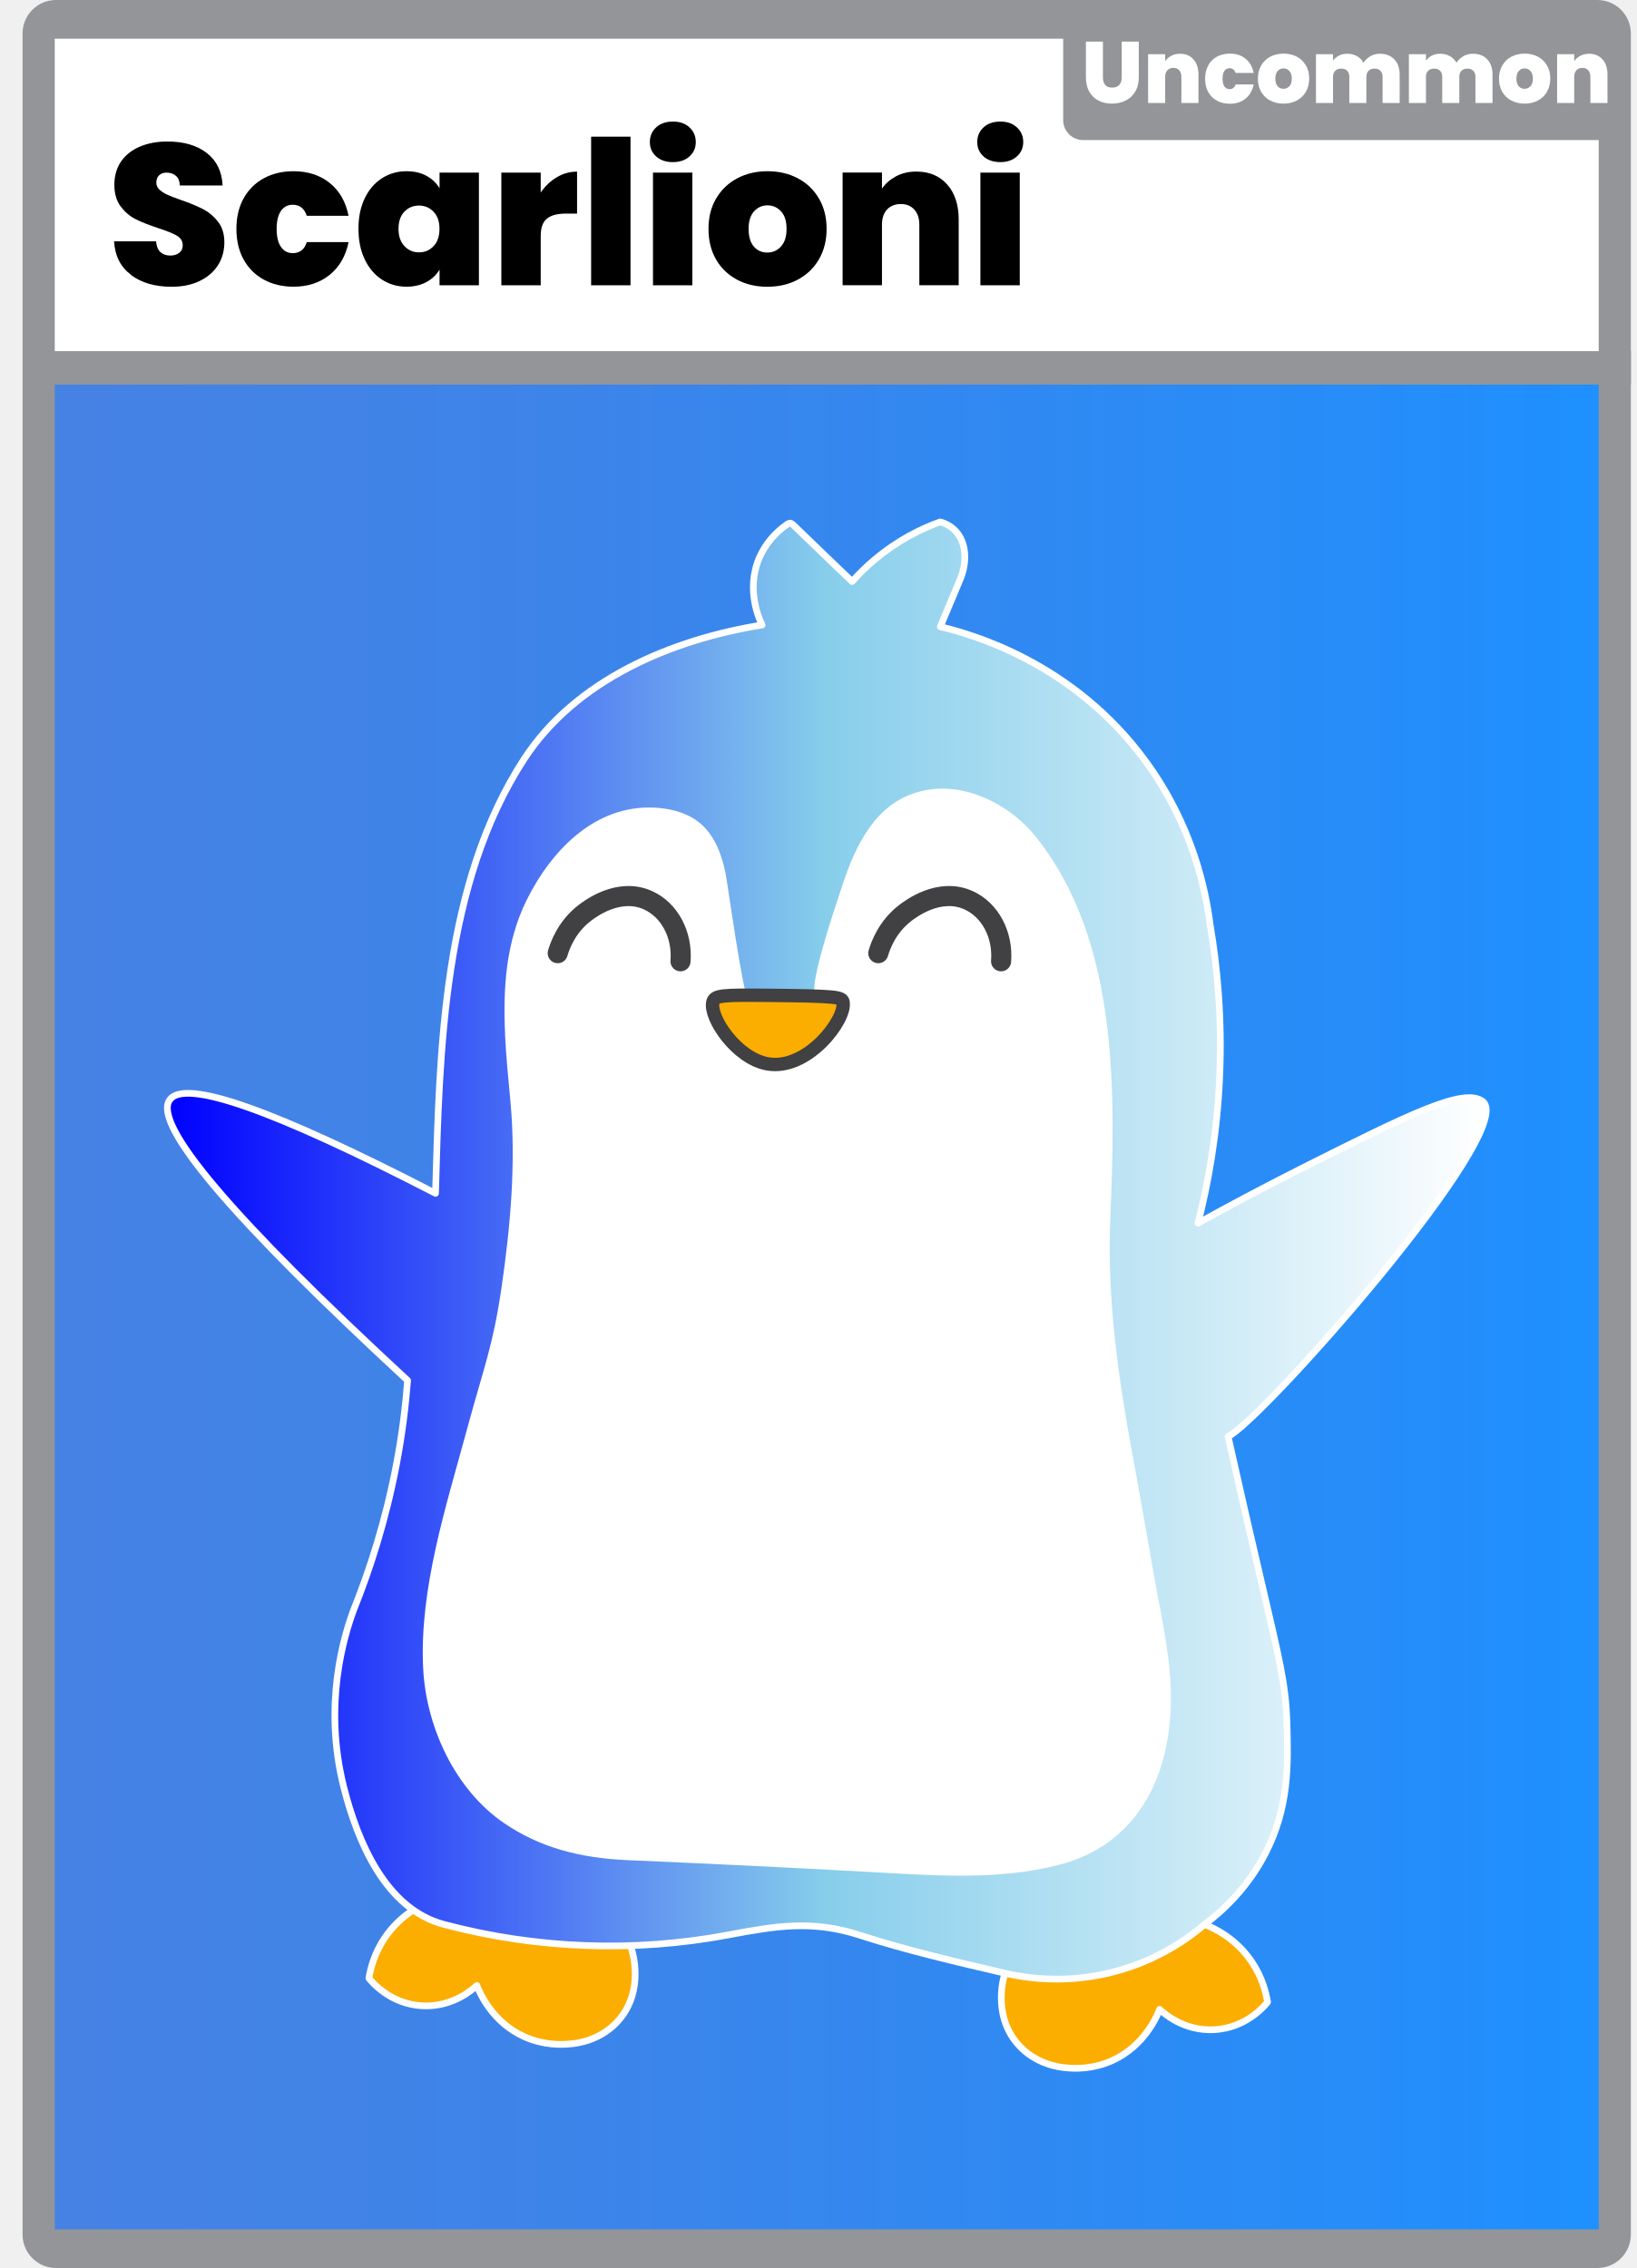
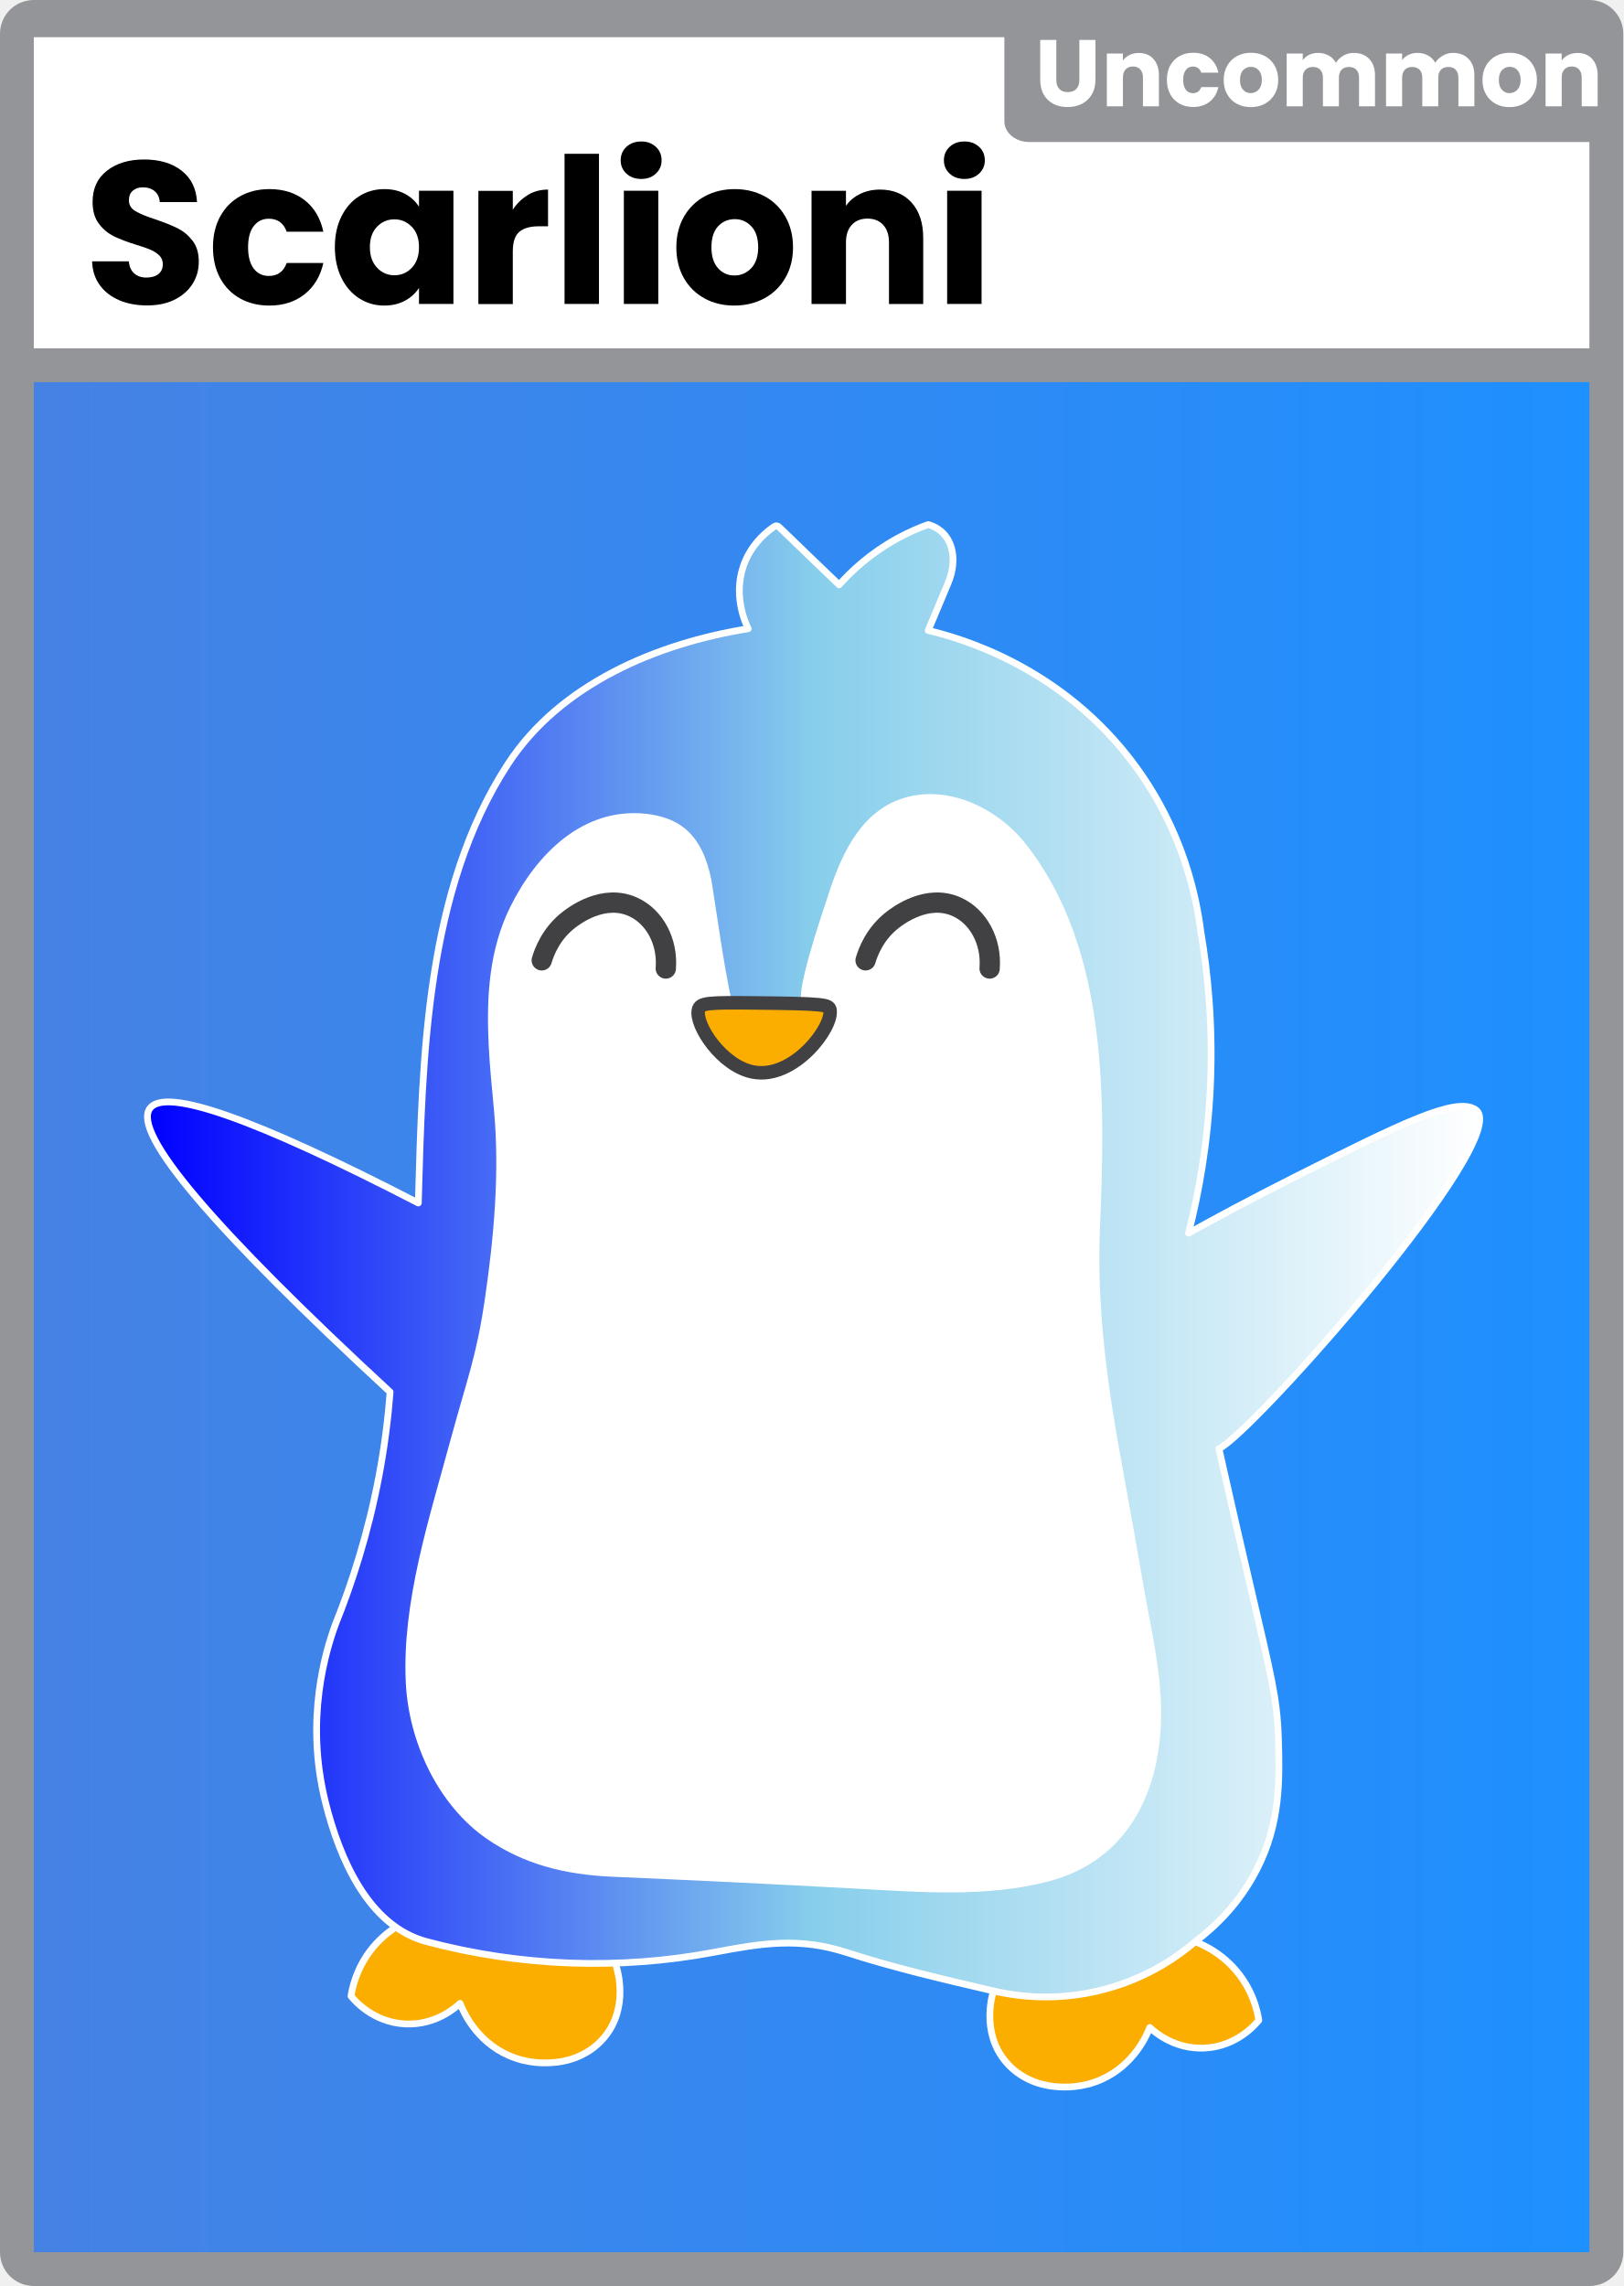
- <svg xmlns="http://www.w3.org/2000/svg" id="Outline" width="244.38" height="338.83" viewBox="0 0 244.38 338.83">
+ <svg xmlns="http://www.w3.org/2000/svg" id="Outline" width="240" height="338" viewBox="0 0 240 338">
  <defs>
    <style>
      .cls-1 {
        stroke-width: 2px;
      }

-       .cls-1, .cls-2 {
-         fill: #fbae00;
-       }
- 
      .cls-1, .cls-2, .cls-3, .cls-4 {
        stroke-linecap: round;
        stroke-linejoin: round;
+       }
+ 
+       .cls-1, .cls-3 {
+         fill: #fbae00;
      }

      .cls-1, .cls-4 {
        stroke: #414042;
      }

      .cls-5 {
        fill: #fff;
      }

+       .cls-2 {
+         fill: url(#Scarlioni);
+       }
+ 
      .cls-2, .cls-3 {
        stroke: #fff;
-       }
- 
-       .cls-3 {
-         fill: url(#linear-gradient-2);
      }

      .cls-6 {
        stroke: #939598;
        stroke-miterlimit: 10;
        stroke-width: 5px;
      }

      .cls-6, .cls-4 {
        fill: none;
      }

      .cls-7 {
        fill: #939598;
      }

      .cls-4 {
        stroke-width: 3px;
      }

      .cls-8 {
        fill: url(#linear-gradient);
      }
    </style>
-     <linearGradient id="linear-gradient" x1="8.18" y1="194.01" x2="238.78" y2="194.01" gradientUnits="userSpaceOnUse">
+     <linearGradient id="linear-gradient" x1="5" y1="143.17" x2="235" y2="143.17" gradientTransform="translate(0 337.17) scale(1 -1)" gradientUnits="userSpaceOnUse">
      <stop offset="0" stop-color="#4682e4" />
-       <stop offset=".33" stop-color="#3d84e9" />
-       <stop offset=".85" stop-color="#268df9" />
      <stop offset="1" stop-color="#1e90ff" />
    </linearGradient>
-     <linearGradient id="linear-gradient-2" x1="24.99" y1="186.82" x2="221.97" y2="186.82" gradientUnits="userSpaceOnUse">
+     <linearGradient id="Scarlioni" x1="21.8" y1="186.41" x2="218.78" y2="186.41" gradientUnits="userSpaceOnUse">
      <stop offset="0" stop-color="blue" />
      <stop offset=".5" stop-color="#87ceeb" />
      <stop offset="1" stop-color="#fff" />
    </linearGradient>
  </defs>
-   <rect class="cls-7" x="3.37" width="240.21" height="338.83" rx="5" ry="5" />
-   <rect class="cls-8" x="8.18" y="54.96" width="230.6" height="278.1" />
+   <path class="cls-7" d="M5,0h230.01c2.76,0,5,2.23,5,4.99v328.02c0,2.75-2.24,4.99-5,4.99H5c-2.76,0-5-2.23-5-4.99V4.99C0,2.23,2.24,0,5,0Z" />
+   <rect class="cls-8" x="5" y="55" width="230" height="278" />
  <g>
-     <path class="cls-2" d="M94.33,291.22c.11.31,1.93,6.01-1.81,10.46-2.73,3.25-6.55,3.61-7.32,3.67-1.34.14-3.94.22-6.79-1.03-4.91-2.17-6.79-6.67-7.19-7.7-.51.48-3.52,3.27-8.13,3.04-4.81-.25-7.57-3.59-7.99-4.12.22-1.37.77-3.66,2.35-6.01,2.41-3.58,5.71-5.08,7.05-5.6" />
-     <path class="cls-2" d="M150.09,294.79c-.11.31-1.93,6.01,1.81,10.46,2.73,3.25,6.55,3.61,7.32,3.67,1.34.14,3.94.22,6.79-1.03,4.91-2.17,6.79-6.67,7.19-7.7.51.48,3.52,3.27,8.13,3.04,4.81-.25,7.57-3.59,7.99-4.12-.22-1.37-.77-3.66-2.35-6.01-2.41-3.58-5.71-5.08-7.05-5.6" />
-     <path class="cls-3" d="M183.42,214.59c1.86,8.28,3.43,15.13,4.57,19.98,3.17,13.61,4.05,16.95,4.23,22.88.19,6.22.3,12.6-3.23,19.44-2.72,5.29-6.5,8.68-9.06,10.6-2.31,1.98-6.78,5.27-13.3,7.02-7.35,1.98-13.51.98-16.53.28-7.24-1.69-14.64-3.4-21.71-5.69s-12.57-1.36-19.62-.03c-14.04,2.65-28.68,2.1-42.49-1.58-8.68-2.31-12.89-12.37-14.94-20.51-3.12-12.4.06-22.6,1.48-26.46,2.42-6.01,4.78-13.3,6.39-21.74.85-4.47,1.37-8.68,1.67-12.55-26.28-24.29-38.12-38.27-35.53-41.92,2.26-3.19,15.49,1.47,39.7,13.97.61-21.51,1.1-46.23,13.23-64.87,7.7-11.84,22.01-17.86,35.55-20.04-.34-.68-2.51-5.2-.41-10.06.86-1.99,2.33-3.71,4.11-4.95.16-.11.33-.22.52-.2.17.02.31.15.44.27,2.91,2.83,5.85,5.63,8.78,8.45,1.86-2.09,4.65-4.68,8.53-6.82,1.64-.9,3.21-1.59,4.64-2.09,1.15.33,1.84.9,2.21,1.28,1.64,1.67,1.91,4.57.74,7.35-.98,2.35-1.97,4.69-2.95,7.03,4.53,1.07,19.81,5.29,30.63,20.05,7.09,9.66,9.04,19.44,9.68,24.5,1.04,6.11,1.82,13.89,1.41,22.88-.39,8.54-1.74,15.88-3.23,21.68,4.02-2.23,9.36-5.11,15.72-8.31,15.92-8,23.94-11.96,26.77-9.91,5.67,4.11-33.24,48-37.99,50.08Z" />
-     <path class="cls-5" d="M75.43,154.53c.16,3.38.5,6.75.81,10.04.85,9.19-.01,18.78-1.35,27.91-1.27,8.64-2.57,11.57-5.19,21.23-3.07,11.34-7.08,23.64-6.5,35.5.43,8.74,4.73,18.13,12.08,23.15,5.32,3.63,11.27,5.23,18.5,5.54,5.74.25,11.52.51,17.32.79,6.4.31,12.76.64,19.09.99,9.28.51,18.92,1.28,28.02-1.09,11.29-2.94,16.31-12.53,16.65-23.71.2-6.58-1.32-12.8-2.45-19.22-1.07-6.07-2.12-12.19-3.25-18.27-2.16-11.62-3.82-23.43-3.33-35.28.78-18.74,1.34-41.42-11.03-56.99-4.26-5.36-11.85-8.98-18.62-6.5-6.13,2.24-8.85,8.83-10.67,14.57-.55,1.72-5.32,15.5-3.5,15.75-2.26-.32-2.6.24-4.85-.08,0,0-5.27.28-5.41.28-.72,0-3.1-17.29-3.39-18.72-.58-2.84-1.68-5.74-3.94-7.55-1.61-1.3-3.68-1.92-5.74-2.14-9.32-.98-16.22,6.03-20.05,13.8-3.08,6.25-3.51,13.12-3.19,19.98Z" />
-     <path class="cls-4" d="M83.3,142.4c.34-1.15,1.33-3.94,4.05-6.02.72-.55,5.06-3.88,9.45-1.88,3.18,1.44,5.16,5.11,4.84,9.11" />
-     <path class="cls-4" d="M131.18,142.4c.34-1.15,1.33-3.94,4.05-6.02.72-.55,5.06-3.88,9.45-1.88,3.18,1.44,5.16,5.11,4.84,9.11" />
-     <path class="cls-1" d="M125.92,149.72c-.16-.77-.87-.92-11.02-1.02-7.05-.07-8.18-.02-8.43,1.02-.53,2.28,3.48,8.33,8.1,9.2,6,1.13,11.86-6.66,11.34-9.2Z" />
+     <path class="cls-3" d="M91.13,290.81c.11.31,1.93,6.01-1.81,10.46-2.73,3.25-6.55,3.61-7.32,3.67-1.34.14-3.94.22-6.79-1.03-4.91-2.17-6.79-6.67-7.19-7.7-.51.48-3.52,3.27-8.13,3.04-4.81-.25-7.57-3.59-7.99-4.12.22-1.37.77-3.66,2.35-6.01,2.41-3.58,5.71-5.08,7.05-5.6" />
+     <path class="cls-3" d="M146.89,294.38c-.11.31-1.93,6.01,1.81,10.46,2.73,3.25,6.55,3.61,7.32,3.67,1.34.14,3.94.22,6.79-1.03,4.91-2.17,6.79-6.67,7.19-7.7.51.48,3.52,3.27,8.13,3.04,4.81-.25,7.57-3.59,7.99-4.12-.22-1.37-.77-3.66-2.35-6.01-2.41-3.58-5.71-5.08-7.05-5.6" />
+     <path class="cls-2" d="M180.22,214.18c1.86,8.28,3.43,15.13,4.57,19.98,3.17,13.61,4.05,16.95,4.23,22.88.19,6.22.3,12.6-3.23,19.44-2.72,5.29-6.5,8.68-9.06,10.6-2.31,1.98-6.78,5.27-13.3,7.02-7.35,1.98-13.51.98-16.53.28-7.24-1.69-14.64-3.4-21.71-5.69s-12.57-1.36-19.62-.03c-14.04,2.65-28.68,2.1-42.49-1.58-8.68-2.31-12.89-12.37-14.94-20.51-3.12-12.4.06-22.6,1.48-26.46,2.42-6.01,4.78-13.3,6.39-21.74.85-4.47,1.37-8.68,1.67-12.55-26.28-24.29-38.12-38.27-35.53-41.92,2.26-3.19,15.49,1.47,39.7,13.97.61-21.51,1.1-46.23,13.23-64.87,7.7-11.84,22.01-17.86,35.55-20.04-.34-.68-2.51-5.2-.41-10.06.86-1.99,2.33-3.71,4.11-4.95.16-.11.33-.22.52-.2.17.02.31.15.44.27,2.91,2.83,5.85,5.63,8.78,8.45,1.86-2.09,4.65-4.68,8.53-6.82,1.64-.9,3.21-1.59,4.64-2.09,1.15.33,1.84.9,2.21,1.28,1.64,1.67,1.91,4.57.74,7.35-.98,2.35-1.97,4.69-2.95,7.03,4.53,1.07,19.81,5.29,30.63,20.05,7.09,9.66,9.04,19.44,9.68,24.5,1.04,6.11,1.82,13.89,1.41,22.88-.39,8.54-1.74,15.88-3.23,21.68,4.02-2.23,9.36-5.11,15.72-8.31,15.92-8,23.94-11.96,26.77-9.91,5.67,4.11-33.24,48-37.99,50.08h-.01Z" />
+     <path class="cls-5" d="M72.23,154.12c.16,3.38.5,6.75.81,10.04.85,9.19-.01,18.78-1.35,27.91-1.27,8.64-2.57,11.57-5.19,21.23-3.07,11.34-7.08,23.64-6.5,35.5.43,8.74,4.73,18.13,12.08,23.15,5.32,3.63,11.27,5.23,18.5,5.54,5.74.25,11.52.51,17.32.79,6.4.31,12.76.64,19.09.99,9.28.51,18.92,1.28,28.02-1.09,11.29-2.94,16.31-12.53,16.65-23.71.2-6.58-1.32-12.8-2.45-19.22-1.07-6.07-2.12-12.19-3.25-18.27-2.16-11.62-3.82-23.43-3.33-35.28.78-18.74,1.34-41.42-11.03-56.99-4.26-5.36-11.85-8.98-18.62-6.5-6.13,2.24-8.85,8.83-10.67,14.57-.55,1.72-5.32,15.5-3.5,15.75-2.26-.32-2.6.24-4.85-.08,0,0-5.27.28-5.41.28-.72,0-3.1-17.29-3.39-18.72-.58-2.84-1.68-5.74-3.94-7.55-1.61-1.3-3.68-1.92-5.74-2.14-9.32-.98-16.22,6.03-20.05,13.8-3.08,6.25-3.51,13.12-3.19,19.98v.02Z" />
+     <path class="cls-4" d="M80.1,141.99c.34-1.15,1.33-3.94,4.05-6.02.72-.55,5.06-3.88,9.45-1.88,3.18,1.44,5.16,5.11,4.84,9.11" />
+     <path class="cls-4" d="M127.98,141.99c.34-1.15,1.33-3.94,4.05-6.02.72-.55,5.06-3.88,9.45-1.88,3.18,1.44,5.16,5.11,4.84,9.11" />
+     <path class="cls-1" d="M122.72,149.31c-.16-.77-.87-.92-11.02-1.02-7.05-.07-8.18-.02-8.43,1.02-.53,2.28,3.48,8.33,8.1,9.2,6,1.13,11.86-6.66,11.34-9.2h.01Z" />
  </g>
-   <rect class="cls-5" x="8.18" y="5.78" width="230.6" height="49.18" />
-   <path class="cls-7" d="M158.79,5.17h81.22v15.76h-78.22c-1.66,0-3-1.34-3-3V5.17h0Z" />
-   <line class="cls-6" x1="5.96" y1="54.96" x2="243.59" y2="54.96" />
+   <rect class="cls-5" x="5" y="5.5" width="230" height="49" />
+   <path class="cls-7" d="M148.5,5h87v16h-83.3c-2.05,0-3.7-1.36-3.7-3.05V5h0Z" />
+   <line class="cls-6" x1="2.5" y1="54" x2="237.5" y2="54" />
  <g>
-     <path d="M19.59,41.07c-1.58-1.17-2.43-2.84-2.55-5.02h6.27c.06.74.28,1.28.66,1.62.38.34.87.51,1.47.51.54,0,.98-.14,1.33-.41.35-.27.52-.65.52-1.12,0-.62-.29-1.1-.87-1.44-.58-.34-1.52-.72-2.82-1.14-1.38-.46-2.5-.9-3.35-1.33s-1.59-1.06-2.22-1.89c-.63-.83-.95-1.92-.95-3.25s.34-2.52,1.02-3.5c.68-.97,1.62-1.71,2.82-2.21,1.2-.5,2.56-.75,4.08-.75,2.46,0,4.43.58,5.9,1.73,1.47,1.15,2.25,2.77,2.35,4.84h-6.39c-.02-.64-.22-1.12-.58-1.44-.37-.32-.85-.48-1.43-.48-.44,0-.8.13-1.08.39-.28.26-.42.63-.42,1.11,0,.4.15.75.47,1.04.31.29.69.54,1.15.75.46.21,1.14.48,2.04.79,1.34.46,2.44.92,3.31,1.37.87.45,1.62,1.08,2.25,1.89s.94,1.84.94,3.08-.31,2.39-.94,3.39-1.54,1.79-2.73,2.37c-1.19.58-2.6.87-4.21.87-2.46,0-4.48-.58-6.06-1.75Z" />
-     <path d="M36.39,29.63c.72-1.3,1.73-2.3,3.02-3,1.29-.7,2.76-1.05,4.43-1.05,2.14,0,3.94.58,5.4,1.75,1.46,1.17,2.4,2.81,2.82,4.91h-6.24c-.36-1.1-1.06-1.65-2.1-1.65-.74,0-1.33.31-1.75.91-.43.61-.65,1.51-.65,2.69s.21,2.08.65,2.7c.43.62,1.01.93,1.75.93,1.06,0,1.76-.55,2.1-1.65h6.24c-.42,2.08-1.36,3.71-2.82,4.89-1.46,1.18-3.26,1.77-5.4,1.77-1.66,0-3.14-.35-4.43-1.05s-2.29-1.7-3.02-3c-.72-1.3-1.08-2.83-1.08-4.59s.36-3.26,1.08-4.56Z" />
-     <path d="M54.47,29.63c.63-1.3,1.49-2.3,2.58-3,1.09-.7,2.3-1.05,3.65-1.05,1.16,0,2.16.23,3,.69.84.46,1.49,1.08,1.95,1.86v-2.34h5.88v16.83h-5.88v-2.34c-.46.78-1.12,1.4-1.96,1.86-.85.46-1.85.69-2.98.69-1.34,0-2.56-.35-3.65-1.05-1.09-.7-1.95-1.71-2.58-3.02-.63-1.31-.94-2.83-.94-4.58s.31-3.26.94-4.56ZM64.76,31.64c-.59-.62-1.32-.93-2.18-.93s-1.61.31-2.19.92c-.58.61-.87,1.47-.87,2.56s.29,1.94.87,2.56c.58.63,1.31.95,2.19.95s1.58-.31,2.18-.93c.59-.62.88-1.48.88-2.58s-.29-1.93-.88-2.55Z" />
-     <path d="M83.16,26.48c.94-.56,1.95-.84,3.03-.84v6.27h-1.65c-1.28,0-2.23.25-2.85.75-.62.5-.93,1.37-.93,2.61v7.35h-5.88v-16.83h5.88v2.97c.66-.96,1.46-1.72,2.4-2.28Z" />
-     <path d="M94.17,20.42v22.2h-5.88v-22.2h5.88Z" />
-     <path d="M98,23.37c-.63-.57-.94-1.28-.94-2.15s.31-1.61.94-2.19c.63-.58,1.46-.87,2.5-.87s1.85.29,2.48.87c.63.58.94,1.31.94,2.19s-.31,1.58-.94,2.15c-.63.57-1.46.85-2.48.85s-1.88-.28-2.5-.85ZM103.41,25.79v16.83h-5.88v-16.83h5.88Z" />
-     <path d="M110.09,41.78c-1.33-.7-2.38-1.7-3.13-3-.76-1.3-1.14-2.83-1.14-4.59s.38-3.26,1.16-4.56c.77-1.3,1.82-2.3,3.15-3,1.33-.7,2.83-1.05,4.51-1.05s3.18.35,4.51,1.05c1.33.7,2.38,1.7,3.15,3,.77,1.3,1.16,2.82,1.16,4.56s-.39,3.27-1.16,4.58c-.77,1.31-1.83,2.31-3.17,3.02s-2.85,1.05-4.53,1.05-3.18-.35-4.51-1.05ZM116.66,36.81c.55-.61.82-1.48.82-2.62s-.27-2.01-.82-2.61c-.55-.6-1.23-.9-2.03-.9s-1.47.3-2.01.9-.81,1.47-.81,2.61.26,2.04.78,2.64c.52.6,1.19.9,2.01.9s1.5-.3,2.06-.92Z" />
-     <path d="M141.48,27.57c1.14,1.29,1.71,3.04,1.71,5.23v9.81h-5.88v-9.03c0-.96-.25-1.71-.75-2.27-.5-.55-1.17-.83-2.01-.83s-1.57.28-2.07.83c-.5.55-.75,1.3-.75,2.27v9.03h-5.88v-16.83h5.88v2.4c.52-.76,1.22-1.37,2.1-1.84.88-.47,1.89-.71,3.03-.71,1.94,0,3.48.65,4.62,1.94Z" />
-     <path d="M146.9,23.37c-.63-.57-.94-1.28-.94-2.15s.31-1.61.94-2.19c.63-.58,1.46-.87,2.51-.87s1.84.29,2.47.87c.63.58.95,1.31.95,2.19s-.32,1.58-.95,2.15c-.63.57-1.46.85-2.47.85s-1.88-.28-2.51-.85ZM152.31,25.79v16.83h-5.88v-16.83h5.88Z" />
+     <path d="M17.67,44.4c-1.21-.5-2.18-1.24-2.9-2.22s-1.11-2.16-1.15-3.54h5.42c.08.78.35,1.38.8,1.78.46.41,1.05.62,1.79.62s1.35-.17,1.79-.52c.44-.35.65-.83.65-1.46,0-.52-.17-.95-.52-1.29-.35-.34-.77-.62-1.28-.84-.51-.22-1.23-.47-2.16-.75-1.35-.42-2.45-.84-3.3-1.26s-1.59-1.04-2.2-1.86c-.62-.82-.92-1.89-.92-3.21,0-1.96.7-3.5,2.11-4.6,1.41-1.11,3.24-1.67,5.51-1.67s4.16.55,5.56,1.67c1.41,1.11,2.16,2.65,2.26,4.63h-5.51c-.04-.68-.29-1.21-.74-1.6-.46-.39-1.04-.58-1.76-.58-.62,0-1.11.17-1.49.5-.38.33-.57.81-.57,1.42,0,.68.32,1.21.95,1.59.63.38,1.63.79,2.98,1.23,1.35.46,2.44.9,3.29,1.32.84.42,1.57,1.03,2.19,1.83s.92,1.83.92,3.09-.3,2.29-.91,3.27c-.61.98-1.48,1.76-2.63,2.34-1.15.58-2.51.87-4.08.87s-2.9-.25-4.11-.75Z" />
+     <path d="M32.56,32.01c.7-1.3,1.69-2.3,2.95-3,1.26-.7,2.7-1.05,4.33-1.05,2.08,0,3.82.55,5.22,1.65,1.4,1.1,2.32,2.65,2.75,4.65h-5.42c-.46-1.28-1.34-1.92-2.65-1.92-.93,0-1.68.37-2.23,1.1-.56.73-.83,1.77-.83,3.13s.28,2.41.83,3.14c.56.73,1.3,1.09,2.23,1.09,1.31,0,2.19-.64,2.65-1.92h5.42c-.44,1.96-1.36,3.5-2.77,4.62s-3.14,1.68-5.21,1.68c-1.63,0-3.07-.35-4.33-1.05-1.26-.7-2.24-1.7-2.95-3-.7-1.3-1.06-2.82-1.06-4.56s.35-3.26,1.06-4.56Z" />
+     <path d="M50.48,32.01c.64-1.3,1.52-2.3,2.63-3,1.11-.7,2.35-1.05,3.72-1.05,1.17,0,2.2.24,3.08.72.88.48,1.56,1.11,2.04,1.89v-2.37h5.09v16.74h-5.09v-2.37c-.5.78-1.19,1.41-2.07,1.89-.88.48-1.91.72-3.08.72-1.35,0-2.58-.35-3.69-1.07-1.11-.71-1.99-1.72-2.63-3.03-.64-1.31-.97-2.82-.97-4.54s.32-3.23.97-4.53ZM60.89,33.54c-.71-.74-1.56-1.11-2.57-1.11s-1.87.36-2.57,1.09c-.71.73-1.06,1.74-1.06,3.02s.35,2.29,1.06,3.04c.7.75,1.56,1.12,2.57,1.12s1.87-.37,2.57-1.11c.7-.74,1.06-1.75,1.06-3.03s-.35-2.29-1.06-3.03Z" />
+     <path d="M78.05,28.82c.89-.53,1.88-.79,2.98-.79v5.43h-1.4c-1.27,0-2.22.28-2.86.83-.64.55-.95,1.52-.95,2.9v7.77h-5.09v-16.74h5.09v2.79c.59-.92,1.34-1.64,2.23-2.17Z" />
+     <path d="M88.56,22.74v22.2h-5.09v-22.2h5.09Z" />
+     <path d="M92.62,25.67c-.57-.53-.85-1.19-.85-1.97s.28-1.46.85-1.99,1.29-.79,2.19-.79,1.59.27,2.16.79.85,1.2.85,1.99-.28,1.44-.85,1.97c-.57.53-1.29.79-2.16.79s-1.62-.26-2.19-.79ZM97.33,28.2v16.74h-5.09v-16.74h5.09Z" />
+     <path d="M104.19,44.13c-1.3-.7-2.32-1.7-3.07-3-.74-1.3-1.12-2.82-1.12-4.56s.38-3.23,1.13-4.54c.75-1.31,1.79-2.31,3.1-3.02,1.31-.7,2.78-1.05,4.4-1.05s3.09.35,4.4,1.05c1.31.7,2.34,1.71,3.09,3.02.75,1.31,1.13,2.83,1.13,4.54s-.38,3.24-1.15,4.54c-.76,1.31-1.81,2.32-3.12,3.02-1.32.7-2.79,1.05-4.42,1.05s-3.09-.35-4.39-1.05ZM111.07,39.66c.68-.72,1.03-1.75,1.03-3.09s-.33-2.37-1-3.09c-.67-.72-1.48-1.08-2.46-1.08s-1.82.36-2.47,1.06c-.66.71-.98,1.75-.98,3.1s.32,2.37.97,3.09c.64.72,1.45,1.08,2.43,1.08s1.8-.36,2.49-1.08Z" />
+     <path d="M134.76,29.93c1.16,1.27,1.74,3.02,1.74,5.24v9.78h-5.06v-9.09c0-1.12-.29-1.99-.86-2.61-.58-.62-1.35-.93-2.32-.93s-1.75.31-2.32.93c-.58.62-.86,1.49-.86,2.61v9.09h-5.09v-16.74h5.09v2.22c.52-.74,1.21-1.32,2.08-1.75s1.85-.65,2.95-.65c1.94,0,3.5.64,4.66,1.9Z" />
+     <path d="M140.41,25.67c-.57-.53-.85-1.19-.85-1.97s.28-1.46.85-1.99,1.29-.79,2.19-.79,1.59.27,2.16.79.85,1.2.85,1.99-.28,1.44-.85,1.97c-.57.53-1.29.79-2.16.79s-1.62-.26-2.19-.79ZM145.13,28.2v16.74h-5.09v-16.74h5.09Z" />
  </g>
  <g>
-     <path class="cls-5" d="M164.73,6.23v5.32c0,.49.12.88.34,1.14.23.27.58.4,1.05.4s.82-.14,1.06-.41.36-.65.36-1.14v-5.32h2.55v5.32c0,.84-.18,1.56-.53,2.15s-.84,1.04-1.45,1.34c-.61.3-1.29.45-2.04.45s-1.41-.15-2-.45c-.58-.3-1.04-.74-1.38-1.33-.33-.59-.5-1.31-.5-2.16v-5.32h2.54Z" />
-     <path class="cls-5" d="M178.26,8.87c.49.56.74,1.32.74,2.27v4.25h-2.55v-3.91c0-.42-.11-.74-.32-.98-.22-.24-.51-.36-.87-.36-.38,0-.68.12-.9.36s-.33.57-.33.98v3.91h-2.55v-7.29h2.55v1.04c.23-.33.53-.6.91-.8.38-.2.82-.31,1.31-.31.84,0,1.51.28,2,.84Z" />
-     <path class="cls-5" d="M180.46,9.76c.31-.56.75-1,1.31-1.3.56-.3,1.2-.45,1.92-.45.93,0,1.71.25,2.34.76s1.04,1.22,1.22,2.13h-2.7c-.16-.48-.46-.71-.91-.71-.32,0-.57.13-.76.4s-.28.65-.28,1.16.09.9.28,1.17.44.4.76.4c.46,0,.76-.24.91-.71h2.7c-.18.9-.59,1.61-1.22,2.12-.63.51-1.41.77-2.34.77-.72,0-1.36-.15-1.92-.45-.56-.3-.99-.74-1.31-1.3-.31-.56-.47-1.23-.47-1.99s.16-1.41.47-1.98Z" />
-     <path class="cls-5" d="M189.73,15.03c-.58-.3-1.03-.74-1.36-1.3-.33-.56-.49-1.23-.49-1.99s.17-1.41.5-1.98c.33-.56.79-1,1.37-1.3.58-.3,1.23-.45,1.96-.45s1.38.15,1.96.45c.58.3,1.03.74,1.37,1.3s.5,1.22.5,1.98-.17,1.42-.5,1.98c-.33.57-.79,1-1.37,1.31-.58.3-1.24.45-1.96.45s-1.38-.15-1.96-.45ZM192.58,12.88c.24-.26.36-.64.36-1.14s-.12-.87-.36-1.13c-.24-.26-.53-.39-.88-.39s-.64.13-.87.39c-.23.26-.35.64-.35,1.13s.11.88.34,1.14c.22.26.52.39.87.39s.65-.13.89-.4Z" />
-     <path class="cls-5" d="M208.26,8.87c.52.55.79,1.31.79,2.27v4.25h-2.55v-3.91c0-.39-.11-.69-.33-.91-.22-.22-.51-.32-.88-.32s-.67.11-.88.32c-.22.22-.33.52-.33.91v3.91h-2.55v-3.91c0-.39-.11-.69-.32-.91-.21-.22-.5-.32-.88-.32s-.68.11-.9.32c-.22.22-.33.52-.33.91v3.91h-2.55v-7.29h2.55v.96c.23-.31.52-.56.88-.75.36-.19.77-.28,1.24-.28.54,0,1.02.12,1.44.35.42.23.75.56.99.99.26-.4.6-.72,1.03-.97.42-.25.89-.37,1.4-.37.92,0,1.64.28,2.17.83Z" />
-     <path class="cls-5" d="M222.13,8.87c.52.55.79,1.31.79,2.27v4.25h-2.55v-3.91c0-.39-.11-.69-.33-.91-.22-.22-.51-.32-.88-.32s-.67.11-.88.32c-.22.22-.32.52-.32.91v3.91h-2.55v-3.91c0-.39-.11-.69-.32-.91-.21-.22-.5-.32-.88-.32s-.68.11-.9.32c-.22.22-.33.52-.33.91v3.91h-2.55v-7.29h2.55v.96c.23-.31.52-.56.88-.75.36-.19.77-.28,1.24-.28.54,0,1.02.12,1.44.35.42.23.75.56,1,.99.26-.4.6-.72,1.03-.97.42-.25.89-.37,1.4-.37.92,0,1.64.28,2.16.83Z" />
-     <path class="cls-5" d="M225.74,15.03c-.58-.3-1.03-.74-1.36-1.3-.33-.56-.49-1.23-.49-1.99s.17-1.41.5-1.98c.33-.56.79-1,1.37-1.3.58-.3,1.23-.45,1.96-.45s1.38.15,1.96.45c.58.3,1.03.74,1.37,1.3s.5,1.22.5,1.98-.17,1.42-.5,1.98c-.33.57-.79,1-1.37,1.31-.58.3-1.24.45-1.96.45s-1.38-.15-1.96-.45ZM228.59,12.88c.24-.26.36-.64.36-1.14s-.12-.87-.36-1.13c-.24-.26-.53-.39-.88-.39s-.64.13-.87.39c-.23.26-.35.64-.35,1.13s.11.88.34,1.14c.22.26.52.39.87.39s.65-.13.89-.4Z" />
-     <path class="cls-5" d="M239.35,8.87c.49.56.74,1.32.74,2.27v4.25h-2.55v-3.91c0-.42-.11-.74-.32-.98-.22-.24-.51-.36-.87-.36-.38,0-.68.12-.9.36s-.33.57-.33.98v3.91h-2.55v-7.29h2.55v1.04c.23-.33.53-.6.91-.8.38-.2.82-.31,1.31-.31.84,0,1.51.28,2,.84Z" />
+     <path class="cls-5" d="M156.18,5.9v5.88c0,.59.14,1.04.43,1.36.29.32.71.48,1.26.48s.98-.16,1.28-.48.44-.77.44-1.36v-5.88h2.38v5.87c0,.88-.19,1.62-.56,2.23-.37.61-.87,1.06-1.49,1.37-.62.31-1.32.46-2.09.46s-1.46-.15-2.06-.46-1.09-.76-1.44-1.37-.53-1.36-.53-2.23v-5.87h2.38Z" />
+     <path class="cls-5" d="M170.54,8.72c.54.59.81,1.41.81,2.44v4.56h-2.36v-4.24c0-.52-.13-.93-.4-1.22-.27-.29-.63-.43-1.08-.43s-.81.15-1.08.43c-.27.29-.4.7-.4,1.22v4.24h-2.38v-7.81h2.38v1.04c.24-.35.57-.62.97-.82.41-.2.87-.3,1.38-.3.91,0,1.63.3,2.17.89Z" />
+     <path class="cls-5" d="M173.02,9.69c.33-.61.79-1.07,1.38-1.4s1.26-.49,2.02-.49c.97,0,1.78.26,2.44.77.65.51,1.08,1.24,1.28,2.17h-2.53c-.21-.6-.62-.9-1.24-.9-.43,0-.78.17-1.04.51-.26.34-.39.83-.39,1.46s.13,1.12.39,1.46c.26.34.61.51,1.04.51.61,0,1.02-.3,1.24-.9h2.53c-.2.92-.63,1.63-1.29,2.16-.66.52-1.47.78-2.43.78-.76,0-1.43-.16-2.02-.49s-1.05-.79-1.38-1.4c-.33-.61-.49-1.32-.49-2.13s.16-1.52.49-2.13Z" />
+     <path class="cls-5" d="M182.88,15.35c-.61-.33-1.08-.79-1.43-1.4-.35-.61-.52-1.32-.52-2.13s.18-1.51.53-2.12c.35-.61.83-1.08,1.44-1.41.61-.33,1.3-.49,2.06-.49s1.44.16,2.06.49,1.09.8,1.44,1.41.53,1.32.53,2.12-.18,1.51-.53,2.12c-.36.61-.84,1.08-1.46,1.41-.62.33-1.3.49-2.06.49s-1.44-.16-2.05-.49ZM186.09,13.26c.32-.34.48-.82.48-1.44s-.16-1.11-.47-1.44c-.31-.34-.69-.5-1.15-.5s-.85.17-1.15.5c-.31.33-.46.81-.46,1.45s.15,1.11.45,1.44c.3.34.68.5,1.13.5s.84-.17,1.16-.5Z" />
+     <path class="cls-5" d="M202.44,8.71c.57.59.86,1.4.86,2.45v4.56h-2.36v-4.24c0-.5-.13-.89-.4-1.17-.26-.27-.63-.41-1.09-.41s-.83.14-1.09.41c-.26.28-.4.67-.4,1.17v4.24h-2.36v-4.24c0-.5-.13-.89-.4-1.17-.26-.27-.63-.41-1.09-.41s-.83.14-1.09.41c-.26.28-.4.67-.4,1.17v4.24h-2.38v-7.81h2.38v.98c.24-.33.56-.59.94-.78.39-.19.83-.29,1.32-.29.58,0,1.1.13,1.56.38.46.25.82.61,1.08,1.08.27-.43.63-.78,1.1-1.05.46-.27.97-.41,1.51-.41.96,0,1.73.29,2.3.88Z" />
+     <path class="cls-5" d="M217.14,8.71c.57.59.85,1.4.85,2.45v4.56h-2.36v-4.24c0-.5-.13-.89-.4-1.17-.26-.27-.63-.41-1.09-.41s-.83.14-1.09.41c-.26.28-.4.67-.4,1.17v4.24h-2.36v-4.24c0-.5-.13-.89-.4-1.17-.26-.27-.63-.41-1.09-.41s-.83.14-1.09.41c-.26.28-.4.67-.4,1.17v4.24h-2.38v-7.81h2.38v.98c.24-.33.55-.59.94-.78.39-.19.83-.29,1.32-.29.58,0,1.1.13,1.56.38.46.25.82.61,1.08,1.08.27-.43.63-.78,1.1-1.05.46-.27.97-.41,1.51-.41.96,0,1.73.29,2.3.88Z" />
+     <path class="cls-5" d="M221.14,15.35c-.61-.33-1.08-.79-1.43-1.4-.35-.61-.52-1.32-.52-2.13s.18-1.51.53-2.12c.35-.61.83-1.08,1.44-1.41.61-.33,1.3-.49,2.05-.49s1.44.16,2.06.49,1.09.8,1.44,1.41.53,1.32.53,2.12-.18,1.51-.54,2.12c-.36.61-.84,1.08-1.46,1.41-.62.33-1.3.49-2.06.49s-1.44-.16-2.05-.49ZM224.35,13.26c.32-.34.48-.82.48-1.44s-.16-1.11-.46-1.44c-.31-.34-.69-.5-1.15-.5s-.85.17-1.15.5c-.31.33-.46.81-.46,1.45s.15,1.11.45,1.44.68.5,1.13.5.84-.17,1.16-.5Z" />
+     <path class="cls-5" d="M235.41,8.72c.54.59.81,1.41.81,2.44v4.56h-2.36v-4.24c0-.52-.13-.93-.4-1.22-.27-.29-.63-.43-1.08-.43s-.81.15-1.08.43c-.27.29-.4.7-.4,1.22v4.24h-2.38v-7.81h2.38v1.04c.24-.35.56-.62.97-.82.41-.2.87-.3,1.38-.3.91,0,1.63.3,2.17.89Z" />
  </g>
</svg>
